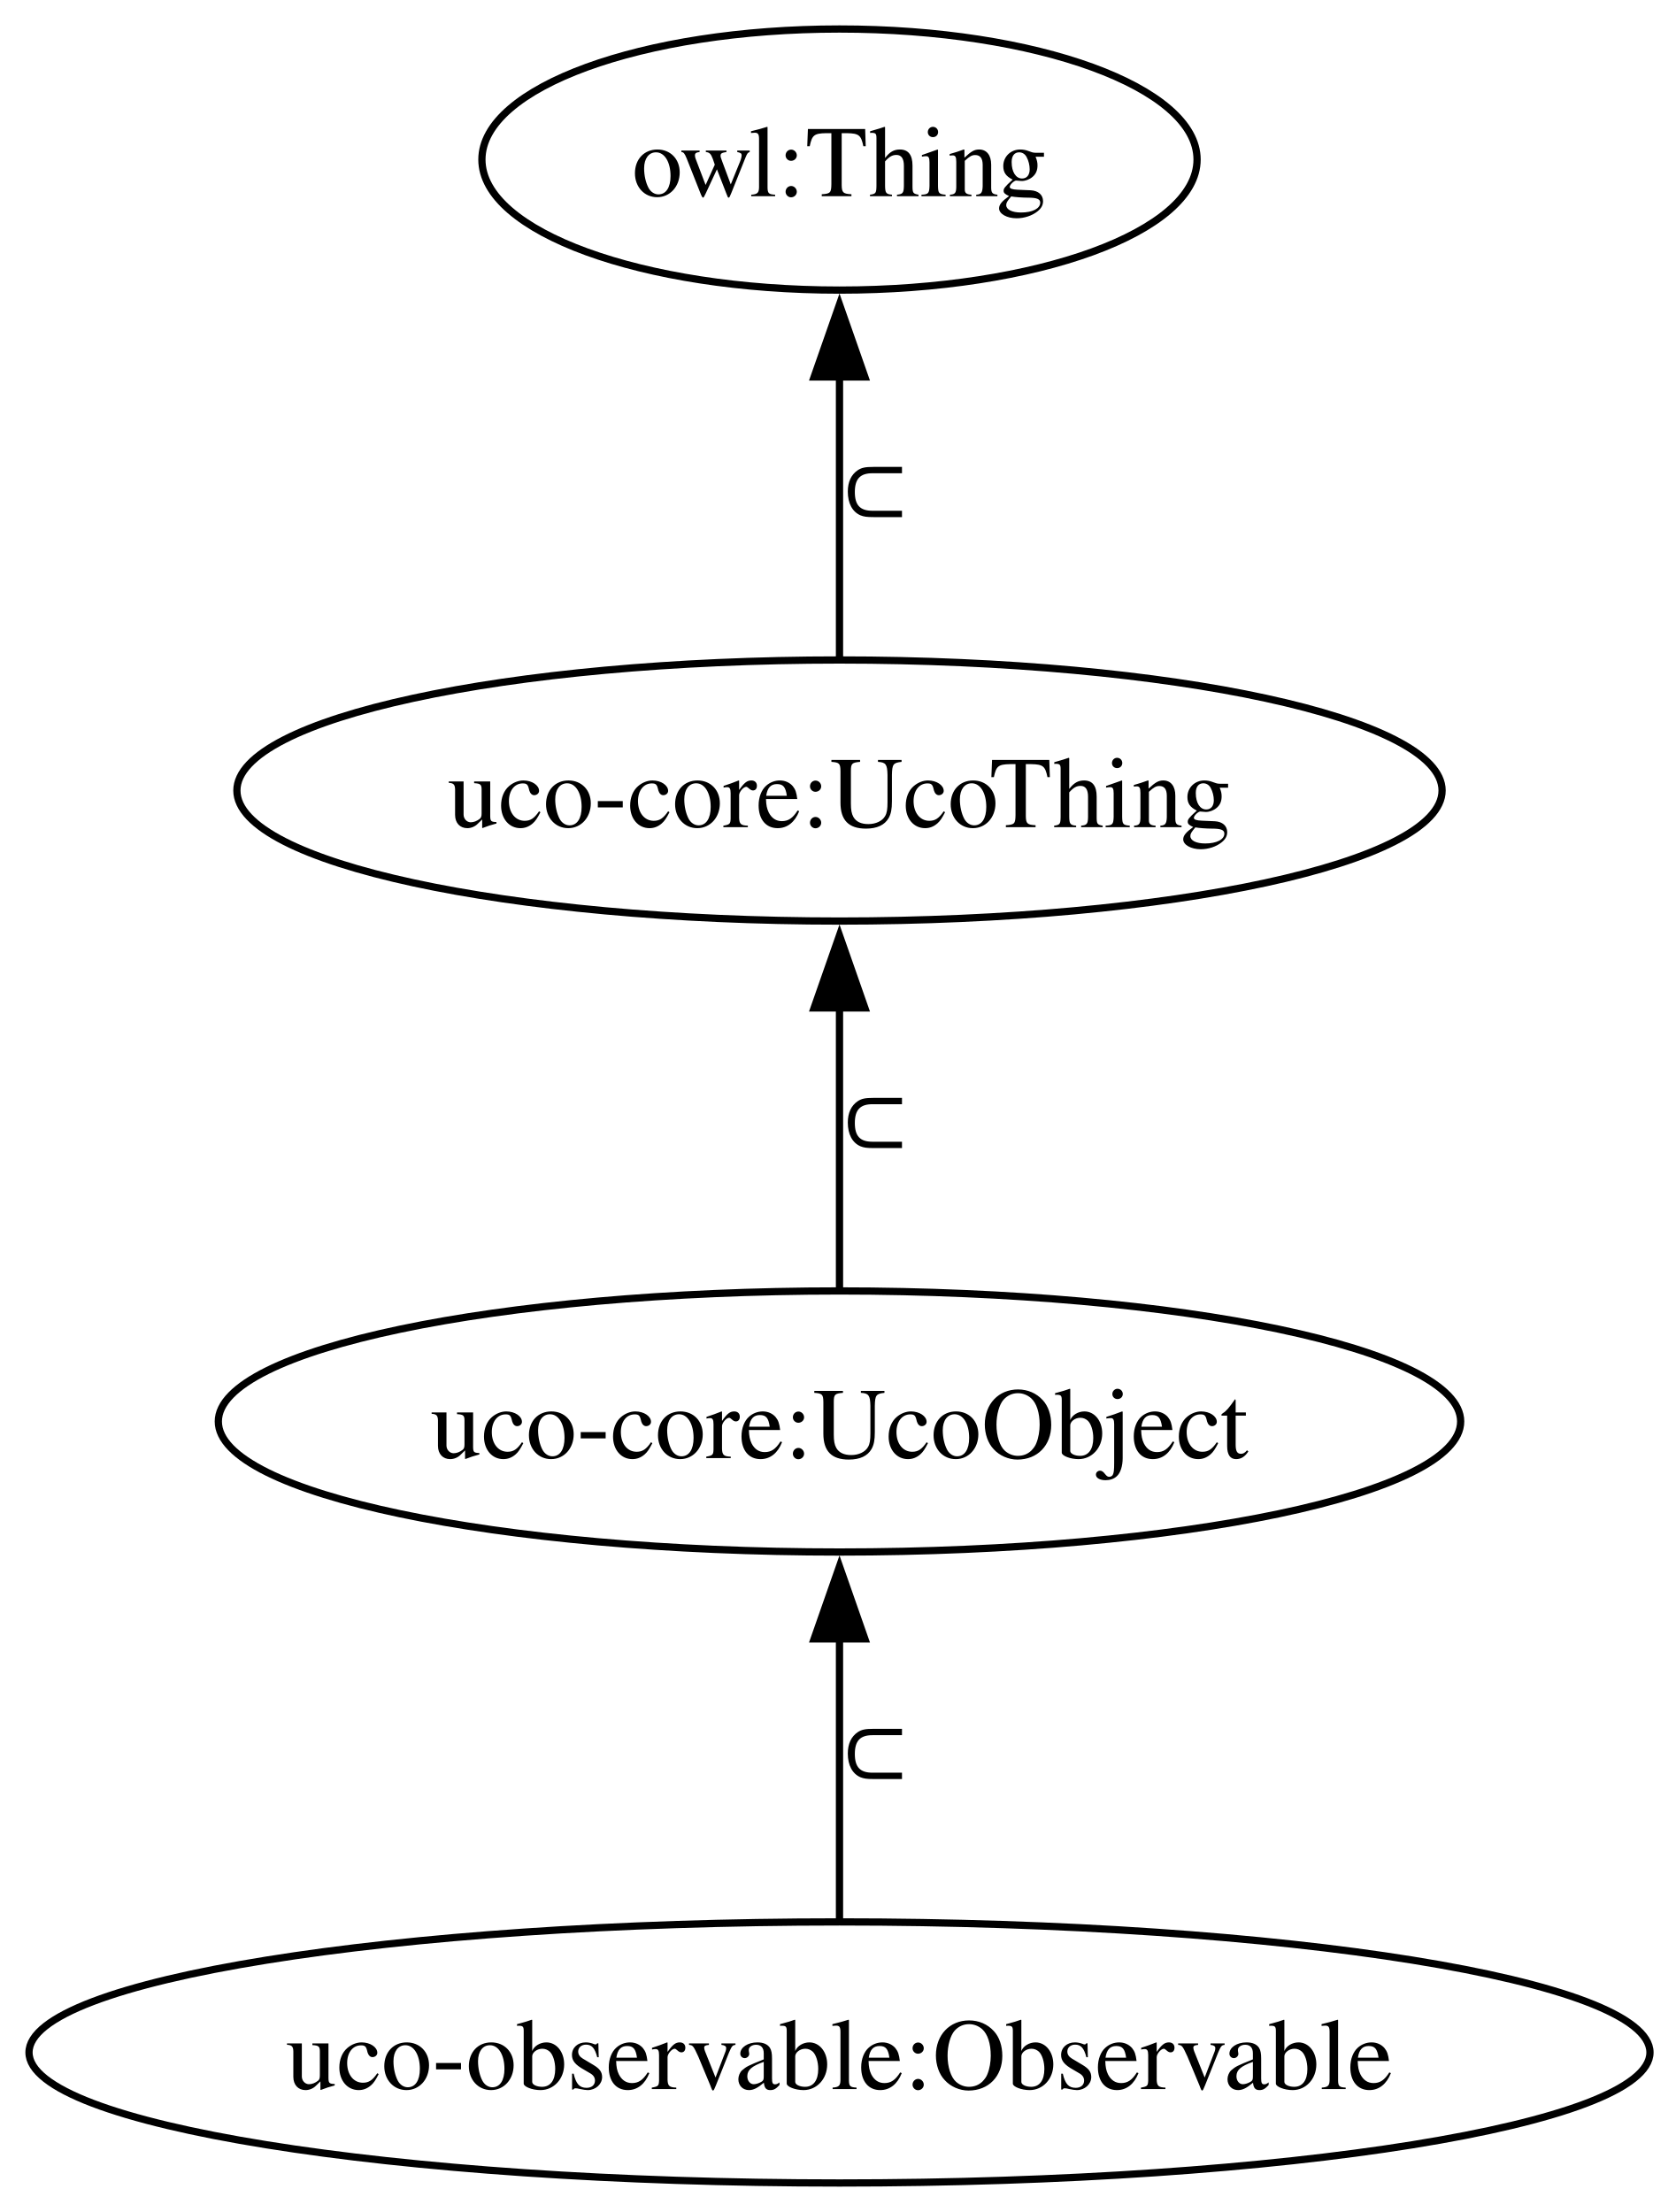
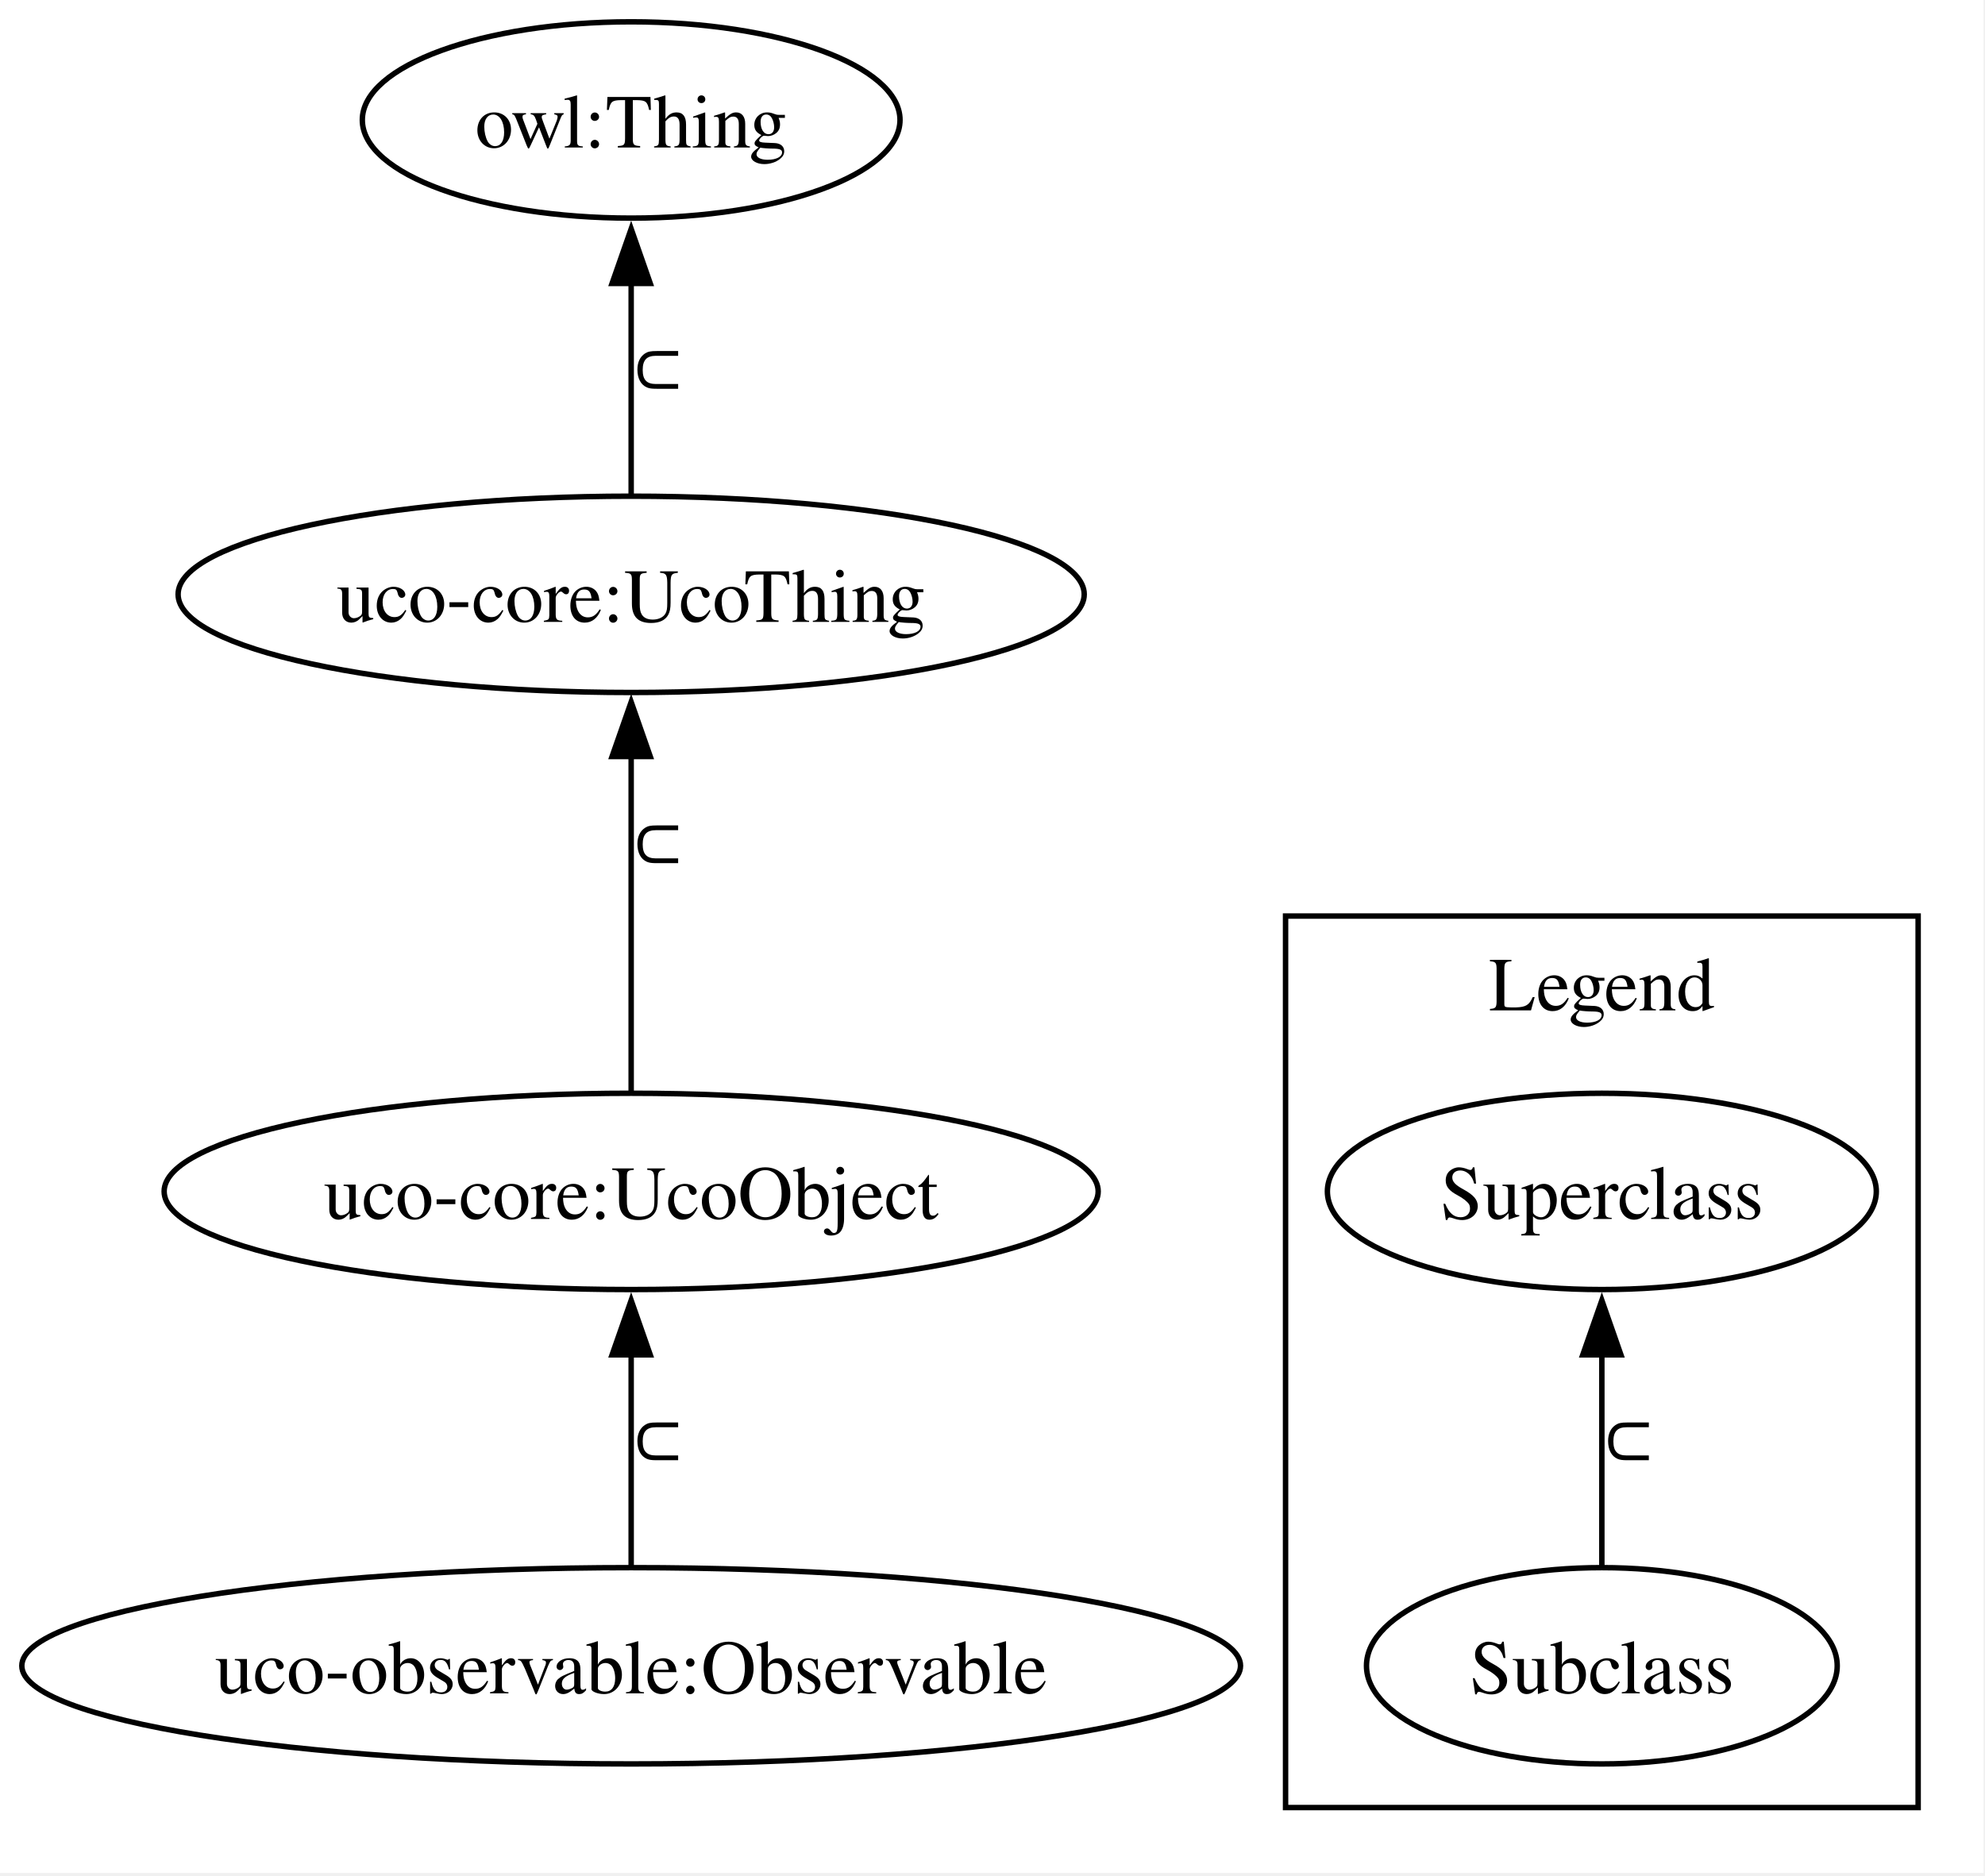
- <svg xmlns="http://www.w3.org/2000/svg" xmlns:xlink="http://www.w3.org/1999/xlink" width="231pt" height="305pt" viewBox="0.00 0.00 231.00 305.00">
-   <g id="graph0" class="graph" transform="scale(1 1) rotate(0) translate(4 301)">
-     <polygon fill="white" stroke="none" points="-4,4 -4,-301 227.49,-301 227.49,4 -4,4" />
+ <svg xmlns="http://www.w3.org/2000/svg" xmlns:xlink="http://www.w3.org/1999/xlink" width="364pt" height="344pt" viewBox="0.00 0.00 364.00 344.00">
+   <g id="graph0" class="graph" transform="scale(1 1) rotate(0) translate(4 339.5)">
+     <polygon fill="white" stroke="none" points="-4,4 -4,-339.5 359.74,-339.5 359.74,4 -4,4" />
+     <g id="clust1" class="cluster">
+       <polygon fill="none" stroke="black" points="231.74,-8 231.74,-171.5 347.74,-171.5 347.74,-8 231.74,-8" />
+       <text xml:space="preserve" text-anchor="middle" x="289.74" y="-154.2" font-family="Times,serif" font-size="14.00">Legend</text>
+     </g>
    <g id="node1" class="node">
      <g id="a_node1">
        <a xlink:title="http://www.w3.org/2002/07/owl#Thing">
-           <ellipse fill="none" stroke="black" cx="111.74" cy="-279" rx="49.3" ry="18" />
-           <text xml:space="preserve" text-anchor="middle" x="111.74" y="-273.95" font-family="Times,serif" font-size="14.00">owl:Thing</text>
+           <ellipse fill="none" stroke="black" cx="111.74" cy="-317.5" rx="49.3" ry="18" />
+           <text xml:space="preserve" text-anchor="middle" x="111.74" y="-312.45" font-family="Times,serif" font-size="14.00">owl:Thing</text>
        </a>
      </g>
    </g>
    <g id="node2" class="node">
      <g id="a_node2">
        <a xlink:title="https://ontology.unifiedcyberontology.org/uco/core/UcoObject">
-           <ellipse fill="none" stroke="black" cx="111.74" cy="-105" rx="85.64" ry="18" />
-           <text xml:space="preserve" text-anchor="middle" x="111.74" y="-99.95" font-family="Times,serif" font-size="14.00">uco-core:UcoObject</text>
+           <ellipse fill="none" stroke="black" cx="111.74" cy="-121" rx="85.64" ry="18" />
+           <text xml:space="preserve" text-anchor="middle" x="111.74" y="-115.95" font-family="Times,serif" font-size="14.00">uco-core:UcoObject</text>
        </a>
      </g>
    </g>
    <g id="node3" class="node">
      <g id="a_node3">
        <a xlink:title="https://ontology.unifiedcyberontology.org/uco/core/UcoThing">
-           <ellipse fill="none" stroke="black" cx="111.74" cy="-192" rx="83.08" ry="18" />
-           <text xml:space="preserve" text-anchor="middle" x="111.74" y="-186.95" font-family="Times,serif" font-size="14.00">uco-core:UcoThing</text>
+           <ellipse fill="none" stroke="black" cx="111.74" cy="-230.5" rx="83.08" ry="18" />
+           <text xml:space="preserve" text-anchor="middle" x="111.74" y="-225.45" font-family="Times,serif" font-size="14.00">uco-core:UcoThing</text>
        </a>
      </g>
    </g>
    <g id="edge1" class="edge">
-       <path fill="none" stroke="black" d="M111.74,-123.2C111.74,-134.42 111.74,-149.33 111.74,-162.31" />
-       <polygon fill="black" stroke="black" points="108.24,-162.02 111.74,-172.02 115.24,-162.02 108.24,-162.02" />
-       <text xml:space="preserve" text-anchor="middle" x="116.62" y="-142.7" font-family="Times,serif" font-size="14.00">⊂</text>
+       <path fill="none" stroke="black" d="M111.74,-139.27C111.74,-155.88 111.74,-181.3 111.74,-200.93" />
+       <polygon fill="black" stroke="black" points="108.24,-200.76 111.74,-210.76 115.24,-200.76 108.24,-200.76" />
+       <text xml:space="preserve" text-anchor="middle" x="116.62" y="-181.2" font-family="Times,serif" font-size="14.00">⊂</text>
    </g>
    <g id="edge2" class="edge">
-       <path fill="none" stroke="black" d="M111.74,-210.2C111.74,-221.42 111.74,-236.33 111.74,-249.31" />
-       <polygon fill="black" stroke="black" points="108.24,-249.02 111.74,-259.02 115.24,-249.02 108.24,-249.02" />
-       <text xml:space="preserve" text-anchor="middle" x="116.62" y="-229.7" font-family="Times,serif" font-size="14.00">⊂</text>
+       <path fill="none" stroke="black" d="M111.74,-248.7C111.74,-259.92 111.74,-274.83 111.74,-287.81" />
+       <polygon fill="black" stroke="black" points="108.24,-287.52 111.74,-297.52 115.24,-287.52 108.24,-287.52" />
+       <text xml:space="preserve" text-anchor="middle" x="116.62" y="-268.2" font-family="Times,serif" font-size="14.00">⊂</text>
    </g>
    <g id="node4" class="node">
      <g id="a_node4">
        <a xlink:title="https://ontology.unifiedcyberontology.org/uco/observable/Observable">
-           <ellipse fill="none" stroke="black" cx="111.74" cy="-18" rx="111.74" ry="18" />
-           <text xml:space="preserve" text-anchor="middle" x="111.74" y="-12.95" font-family="Times,serif" font-size="14.00">uco-observable:Observable</text>
+           <ellipse fill="none" stroke="black" cx="111.74" cy="-34" rx="111.74" ry="18" />
+           <text xml:space="preserve" text-anchor="middle" x="111.74" y="-28.95" font-family="Times,serif" font-size="14.00">uco-observable:Observable</text>
        </a>
      </g>
    </g>
    <g id="edge3" class="edge">
-       <path fill="none" stroke="black" d="M111.74,-36.2C111.74,-47.42 111.74,-62.33 111.74,-75.31" />
-       <polygon fill="black" stroke="black" points="108.24,-75.02 111.74,-85.02 115.24,-75.02 108.24,-75.02" />
-       <text xml:space="preserve" text-anchor="middle" x="116.62" y="-55.7" font-family="Times,serif" font-size="14.00">⊂</text>
+       <path fill="none" stroke="black" d="M111.74,-52.2C111.74,-63.42 111.74,-78.33 111.74,-91.31" />
+       <polygon fill="black" stroke="black" points="108.24,-91.02 111.74,-101.02 115.24,-91.02 108.24,-91.02" />
+       <text xml:space="preserve" text-anchor="middle" x="116.62" y="-71.7" font-family="Times,serif" font-size="14.00">⊂</text>
+     </g>
+     <g id="node5" class="node">
+       <ellipse fill="none" stroke="black" cx="289.74" cy="-34" rx="43.16" ry="18" />
+       <text xml:space="preserve" text-anchor="middle" x="289.74" y="-28.95" font-family="Times,serif" font-size="14.00">Subclass</text>
+     </g>
+     <g id="node6" class="node">
+       <ellipse fill="none" stroke="black" cx="289.74" cy="-121" rx="50.33" ry="18" />
+       <text xml:space="preserve" text-anchor="middle" x="289.74" y="-115.95" font-family="Times,serif" font-size="14.00">Superclass</text>
+     </g>
+     <g id="edge4" class="edge">
+       <path fill="none" stroke="black" d="M289.74,-52.2C289.74,-63.42 289.74,-78.33 289.74,-91.31" />
+       <polygon fill="black" stroke="black" points="286.24,-91.02 289.74,-101.02 293.24,-91.02 286.24,-91.02" />
+       <text xml:space="preserve" text-anchor="middle" x="294.62" y="-71.7" font-family="Times,serif" font-size="14.00">⊂</text>
    </g>
  </g>
</svg>
